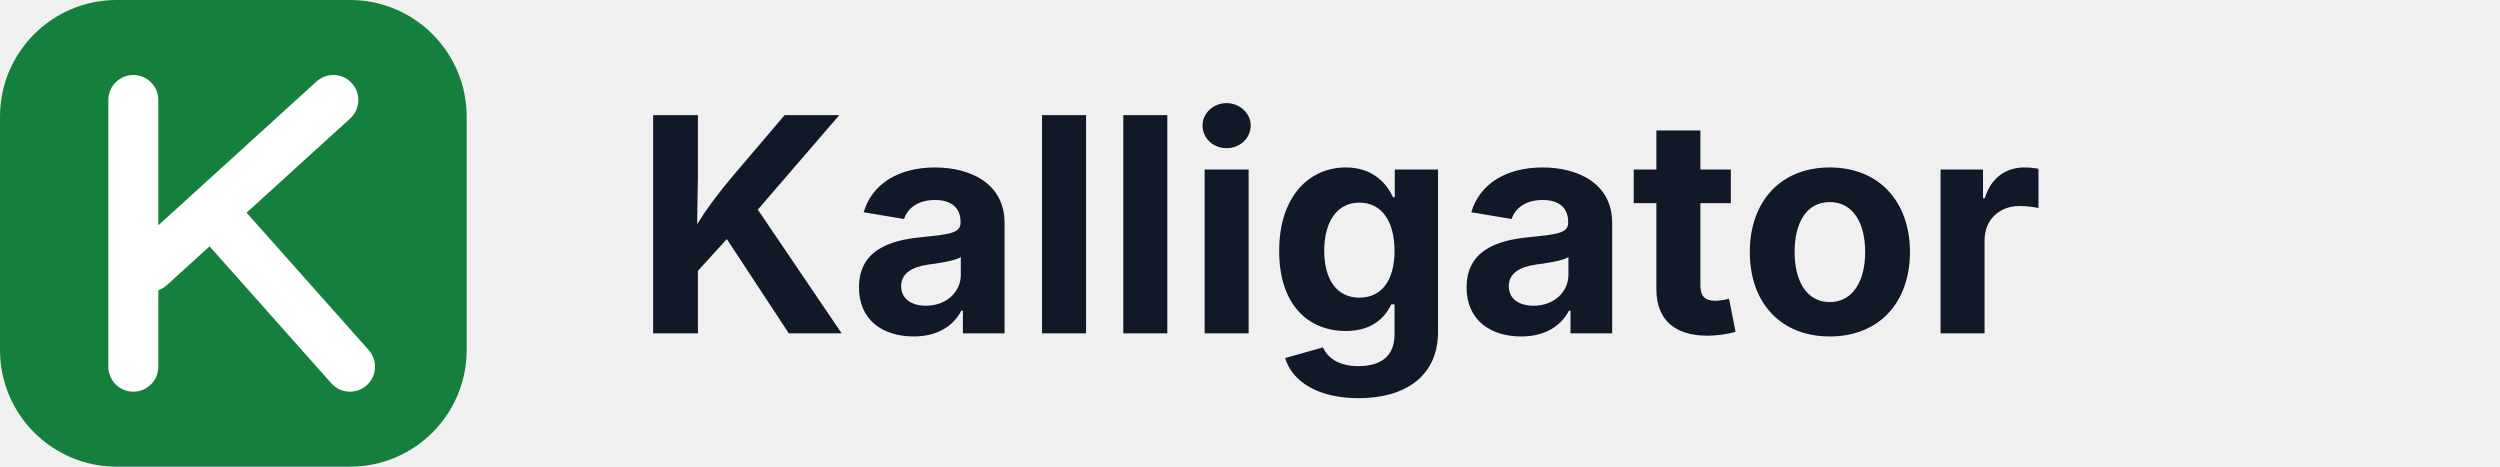
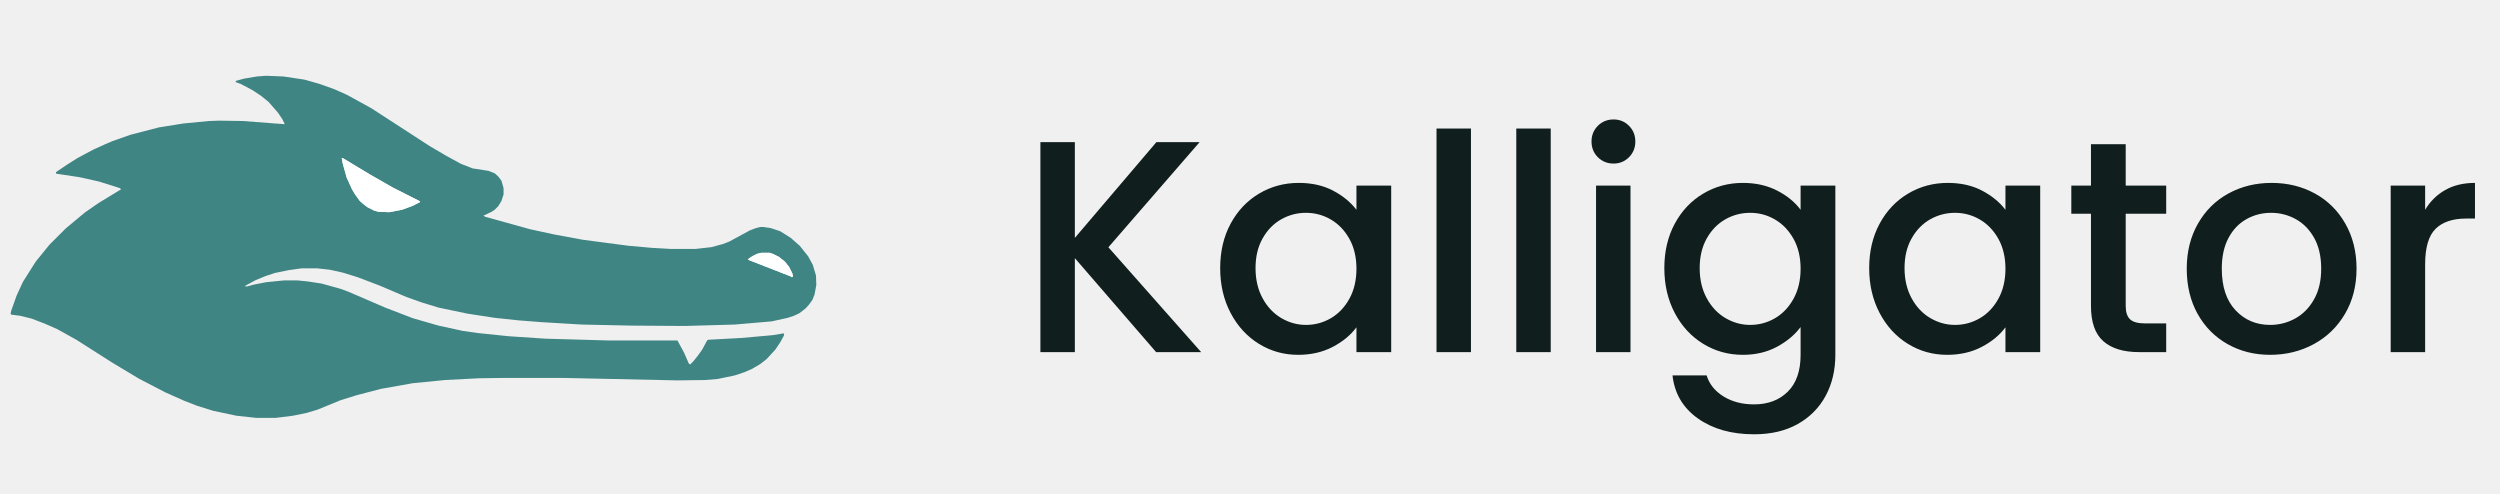
- <svg xmlns="http://www.w3.org/2000/svg" width="150" height="28" viewBox="0 0 150 28" fill="none" role="img" aria-label="Kalligator">
-   <rect width="28" height="28" rx="7" fill="#15803D" />
-   <path d="M8 6V22M20 6L9 16M13 13L21 22" stroke="white" stroke-width="3" stroke-linecap="round" stroke-linejoin="round" />
-   <text x="38" y="20" fill="#111827" font-family="Inter, ui-sans-serif, system-ui, sans-serif" font-size="18" font-weight="650">Kalligator</text>
+ <svg xmlns="http://www.w3.org/2000/svg" viewBox="0 0 157.21 30.60" width="157" height="31" role="img" aria-label="Kalligator">
+   <g transform="translate(0 3.744) scale(2.22222) translate(-0.3 -6.8)">
+     <path fill-rule="evenodd" fill="#3f8584" d="M7.83 7.16L8.32 7.18L8.92 7.27L9.34 7.39L9.76 7.54L10.12 7.7L10.81 8.08L12.46 9.15L12.92 9.42L13.34 9.65L13.67 9.78L14.12 9.85L14.3 9.92L14.4 10.01L14.49 10.13L14.55 10.34L14.55 10.52L14.49 10.7L14.4 10.85L14.3 10.95L14.21 11.01L14 11.11L13.98 11.12L14.03 11.15L15.29 11.5L15.98 11.65L16.79 11.8L18.08 11.97L18.75 12.03L19.29 12.06L19.98 12.06L20.43 12.01L20.76 11.92L20.94 11.85L21.51 11.54L21.69 11.47L21.81 11.44L21.9 11.44L22.11 11.47L22.38 11.56L22.68 11.75L22.93 11.97L23.17 12.27L23.3 12.51L23.39 12.81L23.4 13.08L23.35 13.35L23.29 13.5L23.19 13.64L23.1 13.74L22.92 13.88L22.77 13.95L22.59 14.01L22.14 14.11L21.09 14.2L19.68 14.24L18.18 14.23L16.76 14.2L15.59 14.13L14.96 14.08L14.3 14.01L13.52 13.89L12.71 13.72L12.22 13.57L11.8 13.42L11.05 13.1L10.42 12.86L10 12.73L9.64 12.65L9.28 12.61L8.83 12.61L8.47 12.66L8.08 12.74L7.81 12.83L7.54 12.94L7.3 13.07L7.23 13.11L7.24 13.12L7.3 13.12L7.48 13.07L7.84 13L8.35 12.95L8.71 12.95L9.01 12.98L9.4 13.04L9.94 13.19L10.18 13.28L11.2 13.72L11.98 14.02L12.71 14.23L13.4 14.38L13.82 14.44L14.69 14.53L15.74 14.6L17.51 14.65L19.47 14.65L19.66 15L19.79 15.3L19.83 15.33L19.92 15.24L20.04 15.09L20.17 14.91L20.31 14.65L20.34 14.63L21.27 14.58L22.17 14.5L22.47 14.45L22.49 14.46L22.48 14.52L22.38 14.7L22.24 14.91L21.99 15.18L21.81 15.32L21.57 15.46L21.36 15.55L21.09 15.64L20.61 15.74L20.25 15.77L19.47 15.78L16.22 15.71L14.6 15.71L13.85 15.72L12.89 15.77L11.98 15.86L11.08 16.02L10.39 16.2L9.94 16.34L9.28 16.61L8.98 16.7L8.59 16.78L8.11 16.84L7.54 16.84L6.99 16.78L6.33 16.64L5.88 16.5L5.52 16.36L4.98 16.12L4.23 15.73L3.48 15.28L2.46 14.63L1.92 14.33L1.58 14.18L1.19 14.03L0.86 13.95L0.62 13.92L0.6 13.89L0.62 13.8L0.77 13.38L0.95 12.99L1.31 12.42L1.7 11.94L2.16 11.48L2.7 11.03L3.09 10.76L3.73 10.37L3.69 10.34L3.57 10.3L3.09 10.15L2.55 10.03L1.89 9.93L1.88 9.89L2.19 9.68L2.49 9.49L2.94 9.25L3.27 9.1L3.48 9.01L3.99 8.83L4.8 8.62L5.49 8.51L6.21 8.44L6.51 8.43L7.17 8.44L8.35 8.53L8.35 8.51L8.29 8.39L8.17 8.21L7.9 7.9L7.69 7.73L7.45 7.57L7.11 7.39L6.97 7.34L6.97 7.31L6.99 7.3L7.21 7.24L7.57 7.18ZM9.97 9.49L10 9.65L10.11 10.04L10.26 10.37L10.35 10.52L10.48 10.7L10.58 10.79L10.7 10.88L10.9 10.98L11.02 11.01L11.32 11.02L11.68 10.95L11.98 10.84L12.19 10.73L12.16 10.7L11.41 10.32L10.78 9.96L10 9.49ZM21.84 12.17L21.72 12.2L21.6 12.26L21.49 12.33L21.47 12.36L21.48 12.37L22.68 12.84L22.71 12.86L22.74 12.84L22.72 12.75L22.63 12.57L22.51 12.42L22.35 12.29L22.17 12.2L22.08 12.17Z" />
+     <path fill="#ffffff" d="M9.97 9.49L10 9.65L10.11 10.04L10.26 10.37L10.35 10.52L10.48 10.7L10.58 10.79L10.7 10.88L10.9 10.98L11.02 11.01L11.32 11.02L11.68 10.95L11.98 10.84L12.19 10.73L12.16 10.7L11.41 10.32L10.78 9.96L10 9.49ZM21.84 12.17L21.72 12.2L21.6 12.26L21.49 12.33L21.47 12.36L21.48 12.37L22.68 12.84L22.71 12.86L22.74 12.84L22.72 12.75L22.63 12.57L22.51 12.42L22.35 12.29L22.17 12.2L22.08 12.17Z" />
+   </g>
+   <path fill="#101e1e" d="M72.702 21.921 67.591 16.012V21.921H65.425V8.716H67.591V14.739L72.721 8.716H75.438L69.7 15.328L75.533 21.921ZM81.67 11.281Q82.905 11.281 83.827 11.766Q84.748 12.25 85.299 12.972V11.452H87.484V21.921H85.299V20.363Q84.748 21.104 83.798 21.598Q82.848 22.092 81.632 22.092Q80.283 22.092 79.162 21.399Q78.041 20.705 77.386 19.461Q76.73 18.216 76.73 16.639Q76.73 15.062 77.386 13.846Q78.041 12.63 79.172 11.956Q80.302 11.281 81.67 11.281ZM82.126 13.162Q81.29 13.162 80.568 13.571Q79.846 13.979 79.4 14.768Q78.953 15.556 78.953 16.639Q78.953 17.722 79.4 18.539Q79.846 19.356 80.578 19.784Q81.309 20.211 82.126 20.211Q82.962 20.211 83.684 19.793Q84.406 19.375 84.853 18.568Q85.299 17.761 85.299 16.677Q85.299 15.594 84.853 14.796Q84.406 13.998 83.684 13.58Q82.962 13.162 82.126 13.162ZM92.5 7.861V21.921H90.334V7.861ZM97.516 7.861V21.921H95.35V7.861ZM100.081 8.678Q100.081 8.089 100.48 7.69Q100.879 7.291 101.468 7.291Q102.038 7.291 102.437 7.69Q102.836 8.089 102.836 8.678Q102.836 9.267 102.437 9.666Q102.038 10.065 101.468 10.065Q100.879 10.065 100.48 9.666Q100.081 9.267 100.081 8.678ZM102.532 11.452V21.921H100.366V11.452ZM113.229 12.972V11.452H115.414V22.092Q115.414 23.536 114.806 24.667Q114.198 25.797 113.049 26.444Q111.899 27.089 110.303 27.089Q108.175 27.089 106.769 26.092Q105.363 25.094 105.173 23.384H107.32Q107.567 24.201 108.375 24.705Q109.182 25.208 110.303 25.208Q111.614 25.208 112.422 24.41Q113.229 23.612 113.229 22.092V20.344Q112.678 21.085 111.738 21.589Q110.797 22.092 109.6 22.092Q108.232 22.092 107.102 21.399Q105.971 20.705 105.316 19.461Q104.66 18.216 104.66 16.639Q104.66 15.062 105.316 13.846Q105.971 12.63 107.102 11.956Q108.232 11.281 109.6 11.281Q110.816 11.281 111.757 11.766Q112.697 12.25 113.229 12.972ZM110.056 13.162Q109.22 13.162 108.498 13.571Q107.776 13.979 107.33 14.768Q106.883 15.556 106.883 16.639Q106.883 17.722 107.33 18.539Q107.776 19.356 108.508 19.784Q109.239 20.211 110.056 20.211Q110.892 20.211 111.614 19.793Q112.336 19.375 112.783 18.568Q113.229 17.761 113.229 16.677Q113.229 15.594 112.783 14.796Q112.336 13.998 111.614 13.58Q110.892 13.162 110.056 13.162ZM122.482 11.281Q123.717 11.281 124.639 11.766Q125.56 12.25 126.111 12.972V11.452H128.296V21.921H126.111V20.363Q125.56 21.104 124.61 21.598Q123.66 22.092 122.444 22.092Q121.095 22.092 119.974 21.399Q118.853 20.705 118.198 19.461Q117.542 18.216 117.542 16.639Q117.542 15.062 118.198 13.846Q118.853 12.63 119.984 11.956Q121.114 11.281 122.482 11.281ZM122.938 13.162Q122.102 13.162 121.38 13.571Q120.658 13.979 120.212 14.768Q119.765 15.556 119.765 16.639Q119.765 17.722 120.212 18.539Q120.658 19.356 121.39 19.784Q122.121 20.211 122.938 20.211Q123.774 20.211 124.496 19.793Q125.218 19.375 125.665 18.568Q126.111 17.761 126.111 16.677Q126.111 15.594 125.665 14.796Q125.218 13.998 124.496 13.58Q123.774 13.162 122.938 13.162ZM133.673 13.219V19.014Q133.673 19.603 133.949 19.86Q134.224 20.116 134.889 20.116H136.219V21.921H134.509Q133.046 21.921 132.267 21.237Q131.488 20.553 131.488 19.014V13.219H130.253V11.452H131.488V8.849H133.673V11.452H136.219V13.219ZM137.511 16.677Q137.511 15.081 138.214 13.846Q138.917 12.611 140.133 11.946Q141.349 11.281 142.85 11.281Q144.351 11.281 145.567 11.946Q146.783 12.611 147.486 13.846Q148.189 15.081 148.189 16.677Q148.189 18.273 147.467 19.508Q146.745 20.743 145.501 21.418Q144.256 22.092 142.755 22.092Q141.273 22.092 140.076 21.418Q138.879 20.743 138.195 19.518Q137.511 18.292 137.511 16.677ZM145.966 16.677Q145.966 15.537 145.529 14.749Q145.092 13.96 144.37 13.561Q143.648 13.162 142.812 13.162Q141.976 13.162 141.264 13.561Q140.551 13.96 140.133 14.749Q139.715 15.537 139.715 16.677Q139.715 18.368 140.58 19.29Q141.444 20.211 142.755 20.211Q143.591 20.211 144.323 19.812Q145.054 19.413 145.51 18.615Q145.966 17.817 145.966 16.677ZM155.637 11.281V13.523H155.086Q153.813 13.523 153.158 14.169Q152.502 14.815 152.502 16.411V21.921H150.336V11.452H152.502V12.972Q152.977 12.174 153.766 11.728Q154.554 11.281 155.637 11.281Z" />
</svg>
